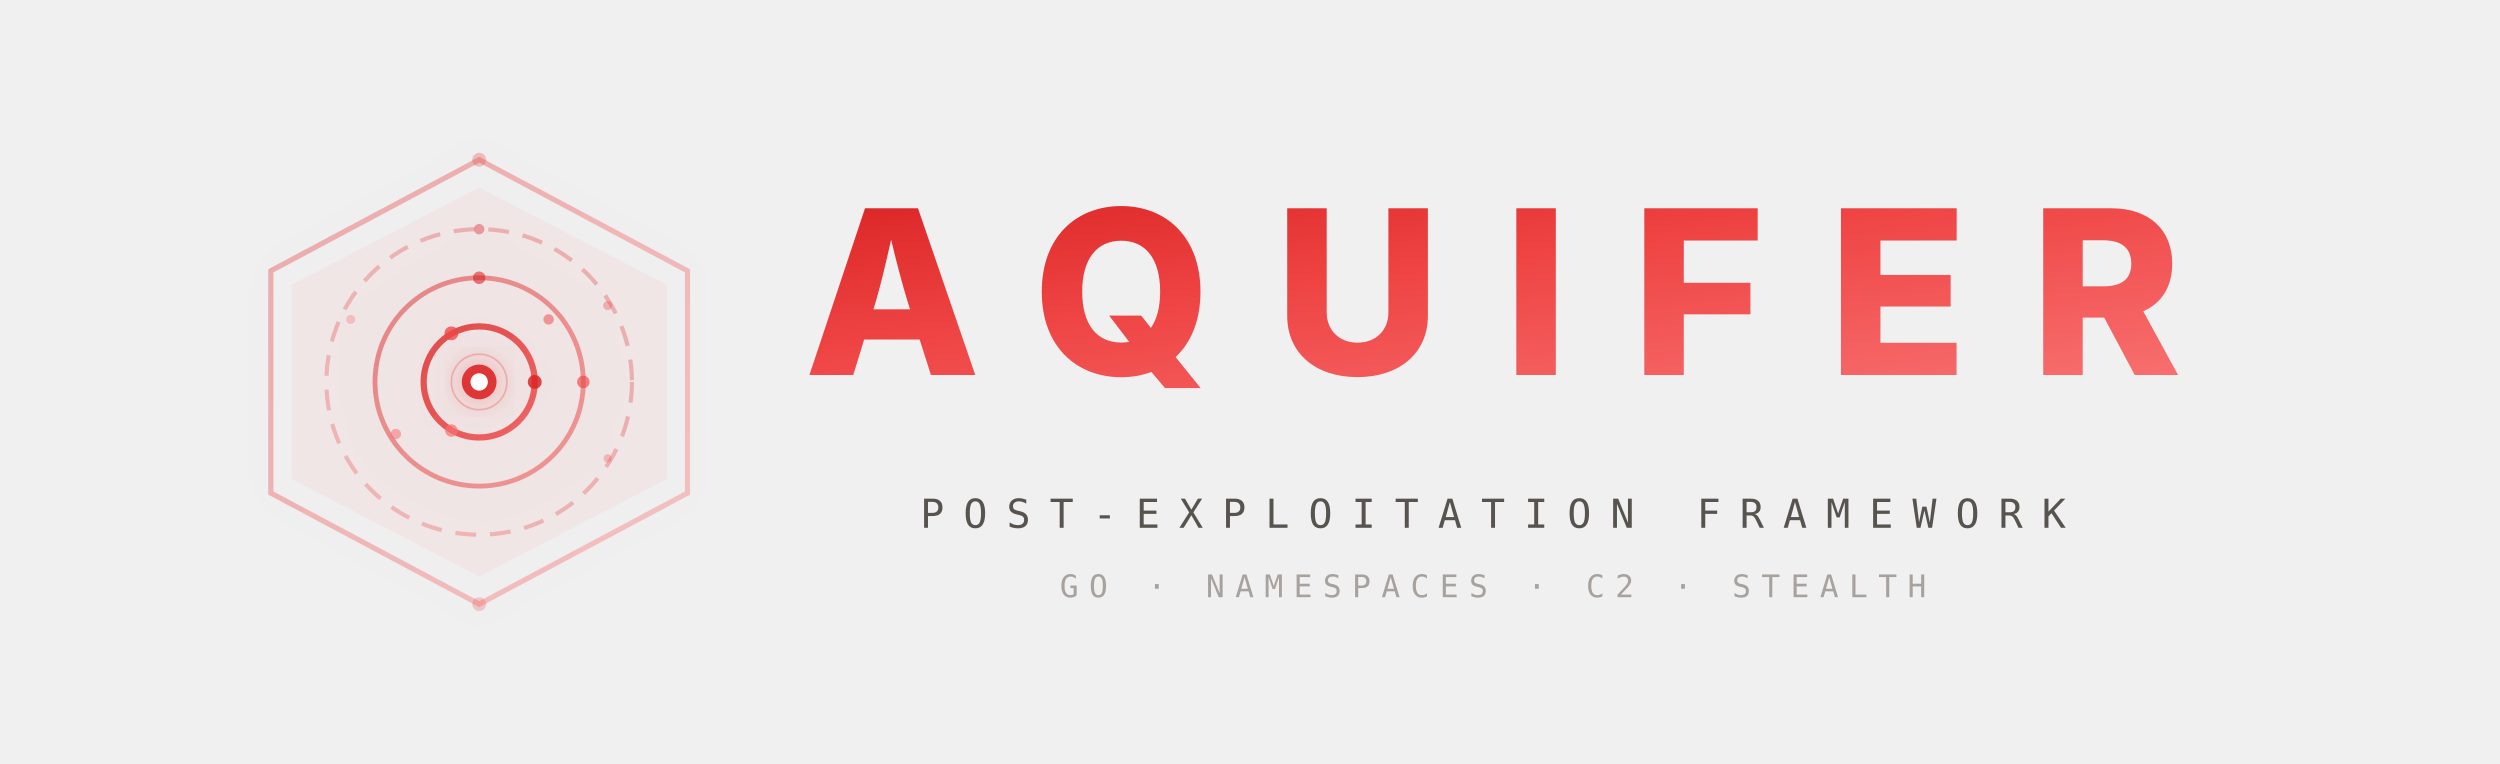
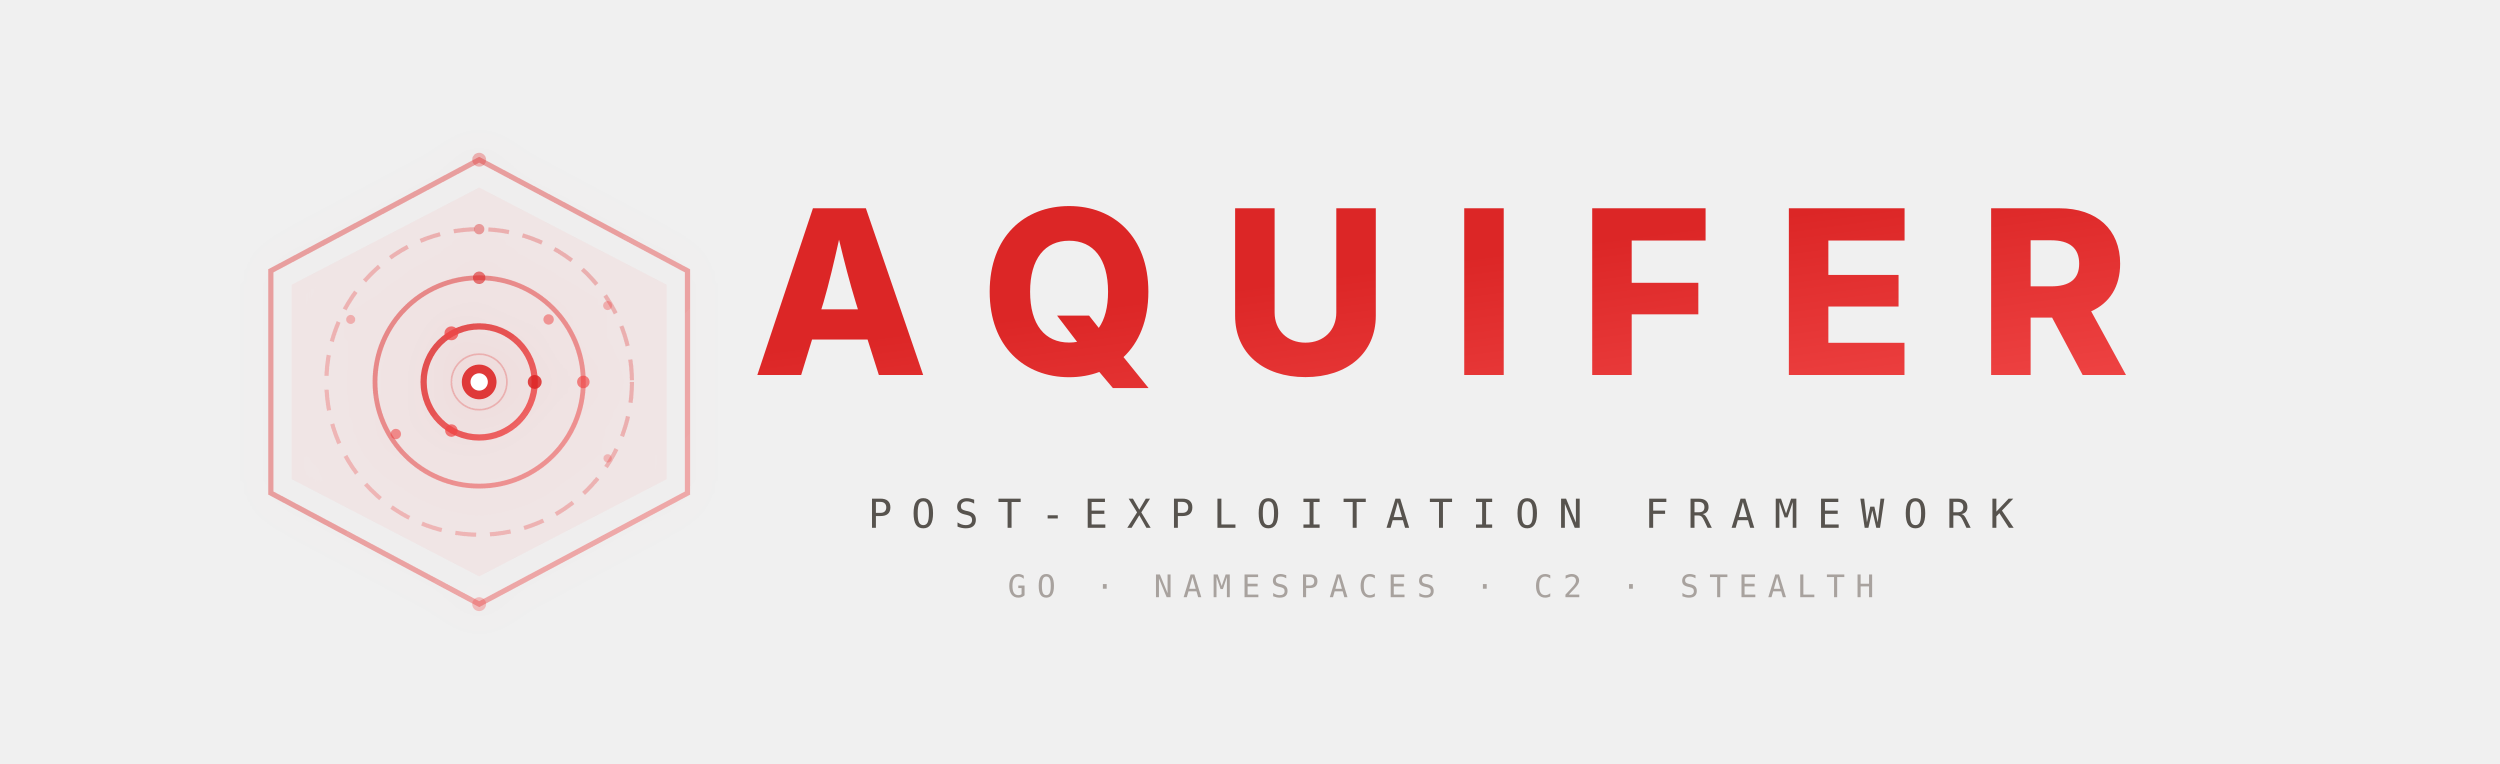
<svg xmlns="http://www.w3.org/2000/svg" viewBox="0 0 720 220" fill="none">
  <defs>
    <linearGradient id="g1" x1="0%" y1="0%" x2="100%" y2="100%">
      <stop offset="0%" stop-color="#dc2626" />
-       <stop offset="40%" stop-color="#ef4444" />
-       <stop offset="100%" stop-color="#f87171" />
+       <stop offset="40%" stop-color="#dc2626" />
+       <stop offset="100%" stop-color="#ef4444" />
    </linearGradient>
    <linearGradient id="g2" x1="0%" y1="100%" x2="100%" y2="0%">
      <stop offset="0%" stop-color="#ef4444" />
      <stop offset="100%" stop-color="#dc2626" />
    </linearGradient>
    <linearGradient id="g3" x1="0%" y1="0%" x2="0%" y2="100%">
      <stop offset="0%" stop-color="#dc2626" />
-       <stop offset="50%" stop-color="#ef4444" />
-       <stop offset="100%" stop-color="#f87171" />
+       <stop offset="50%" stop-color="#dc2626" />
+       <stop offset="100%" stop-color="#ef4444" />
    </linearGradient>
    <linearGradient id="g4" x1="0%" y1="0%" x2="100%" y2="100%">
      <stop offset="0%" stop-color="#dc2626" />
      <stop offset="100%" stop-color="#ef4444" />
    </linearGradient>
    <filter id="softglow" x="-30%" y="-30%" width="160%" height="160%">
      <feGaussianBlur in="SourceAlpha" stdDeviation="6" result="blur" />
-       <feFlood flood-color="#dc2626" flood-opacity="0.1" result="color" />
+       <feFlood flood-color="#dc2626" flood-opacity="0.15" result="color" />
      <feComposite in="color" in2="blur" operator="in" result="shadow" />
      <feComposite in="SourceGraphic" in2="shadow" operator="over" />
    </filter>
-     <filter id="centerglow" x="-50%" y="-50%" width="200%" height="200%">
-       <feGaussianBlur in="SourceAlpha" stdDeviation="4" result="blur" />
-       <feFlood flood-color="#dc2626" flood-opacity="0.3" result="color" />
-       <feComposite in="color" in2="blur" operator="in" result="glow" />
-       <feComposite in="SourceGraphic" in2="glow" operator="over" />
-     </filter>
  </defs>
  <g transform="translate(58, 40)" filter="url(#softglow)">
-     <path d="M 80 6 L 140 38 L 140 102 L 80 134 L 20 102 L 20 38 Z" fill="none" stroke="url(#g1)" stroke-width="1.5" opacity="0.35" />
+     <path d="M 80 6 L 140 38 L 140 102 L 80 134 L 20 102 L 20 38 Z" fill="none" stroke="url(#g1)" stroke-width="1.5" opacity="0.4" />
    <path d="M 80 14 L 134 42 L 134 98 L 80 126 L 26 98 L 26 42 Z" fill="#dc2626" opacity="0.04" />
    <circle cx="80" cy="70" r="16" fill="none" stroke="url(#g4)" stroke-width="1.8" opacity="0.8" />
    <circle cx="80" cy="70" r="30" fill="none" stroke="url(#g4)" stroke-width="1.4" opacity="0.5" />
    <circle cx="80" cy="70" r="44" fill="none" stroke="url(#g2)" stroke-width="1.2" opacity="0.3" stroke-dasharray="6 4" />
    <circle cx="96" cy="70" r="2" fill="#dc2626" opacity="0.85" />
    <circle cx="72" cy="56" r="2" fill="#ef4444" opacity="0.75" />
-     <circle cx="72" cy="84" r="1.8" fill="#f87171" opacity="0.7" />
+     <circle cx="72" cy="84" r="1.8" fill="#ef4444" opacity="0.7" />
    <circle cx="110" cy="70" r="1.8" fill="#ef4444" opacity="0.65" />
    <circle cx="80" cy="40" r="1.8" fill="#dc2626" opacity="0.6" />
-     <circle cx="56" cy="85" r="1.5" fill="#f87171" opacity="0.55" />
+     <circle cx="56" cy="85" r="1.5" fill="#ef4444" opacity="0.55" />
    <circle cx="100" cy="52" r="1.5" fill="#ef4444" opacity="0.5" />
    <circle cx="80" cy="26" r="1.5" fill="#dc2626" opacity="0.4" />
    <circle cx="117" cy="48" r="1.3" fill="#ef4444" opacity="0.35" />
-     <circle cx="43" cy="52" r="1.3" fill="#f87171" opacity="0.35" />
+     <circle cx="43" cy="52" r="1.3" fill="#ef4444" opacity="0.35" />
    <circle cx="117" cy="92" r="1.2" fill="#ef4444" opacity="0.3" />
-     <g filter="url(#centerglow)">
-       <circle cx="80" cy="70" r="5" fill="#dc2626" opacity="0.9" />
-     </g>
+     <circle cx="80" cy="70" r="5" fill="#dc2626" opacity="0.9" />
    <circle cx="80" cy="70" r="2.5" fill="#ffffff" />
    <circle cx="80" cy="70" r="8" fill="none" stroke="#dc2626" stroke-width="0.5" opacity="0.25" />
-     <circle cx="80" cy="6" r="2" fill="#dc2626" opacity="0.25" />
-     <circle cx="80" cy="134" r="2" fill="#ef4444" opacity="0.25" />
+     <circle cx="80" cy="6" r="2" fill="#dc2626" opacity="0.3" />
+     <circle cx="80" cy="134" r="2" fill="#ef4444" opacity="0.3" />
  </g>
-   <text x="430" y="108" font-family="'SF Pro Display', 'Inter', 'Segoe UI', 'Helvetica Neue', Arial, sans-serif" font-size="66" font-weight="800" letter-spacing="18" fill="url(#g1)" text-anchor="middle">AQUIFER</text>
-   <line x1="280" y1="128" x2="580" y2="128" stroke="url(#g1)" stroke-width="0.8" opacity="0.2" />
-   <text x="430" y="152" font-family="'SF Mono', 'JetBrains Mono', 'Fira Code', 'Cascadia Code', monospace" font-size="11.5" font-weight="400" letter-spacing="5.5" fill="#57534e" text-anchor="middle">POST-EXPLOITATION FRAMEWORK</text>
-   <text x="430" y="172" font-family="'SF Mono', 'JetBrains Mono', 'Fira Code', monospace" font-size="9" font-weight="400" letter-spacing="3" fill="#a8a29e" text-anchor="middle">GO  ·  NAMESPACES  ·  C2  ·  STEALTH</text>
+   <text x="415" y="108" font-family="'SF Pro Display', 'Inter', 'Segoe UI', 'Helvetica Neue', Arial, sans-serif" font-size="66" font-weight="800" letter-spacing="18" fill="url(#g1)" text-anchor="middle">AQUIFER</text>
+   <line x1="280" y1="128" x2="550" y2="128" stroke="url(#g1)" stroke-width="0.8" opacity="0.25" />
+   <text x="415" y="152" font-family="'SF Mono', 'JetBrains Mono', 'Fira Code', 'Cascadia Code', monospace" font-size="11.5" font-weight="400" letter-spacing="5.5" fill="#57534e" text-anchor="middle">POST-EXPLOITATION FRAMEWORK</text>
+   <text x="415" y="172" font-family="'SF Mono', 'JetBrains Mono', 'Fira Code', monospace" font-size="9" font-weight="400" letter-spacing="3" fill="#a8a29e" text-anchor="middle">GO  ·  NAMESPACES  ·  C2  ·  STEALTH</text>
</svg>
